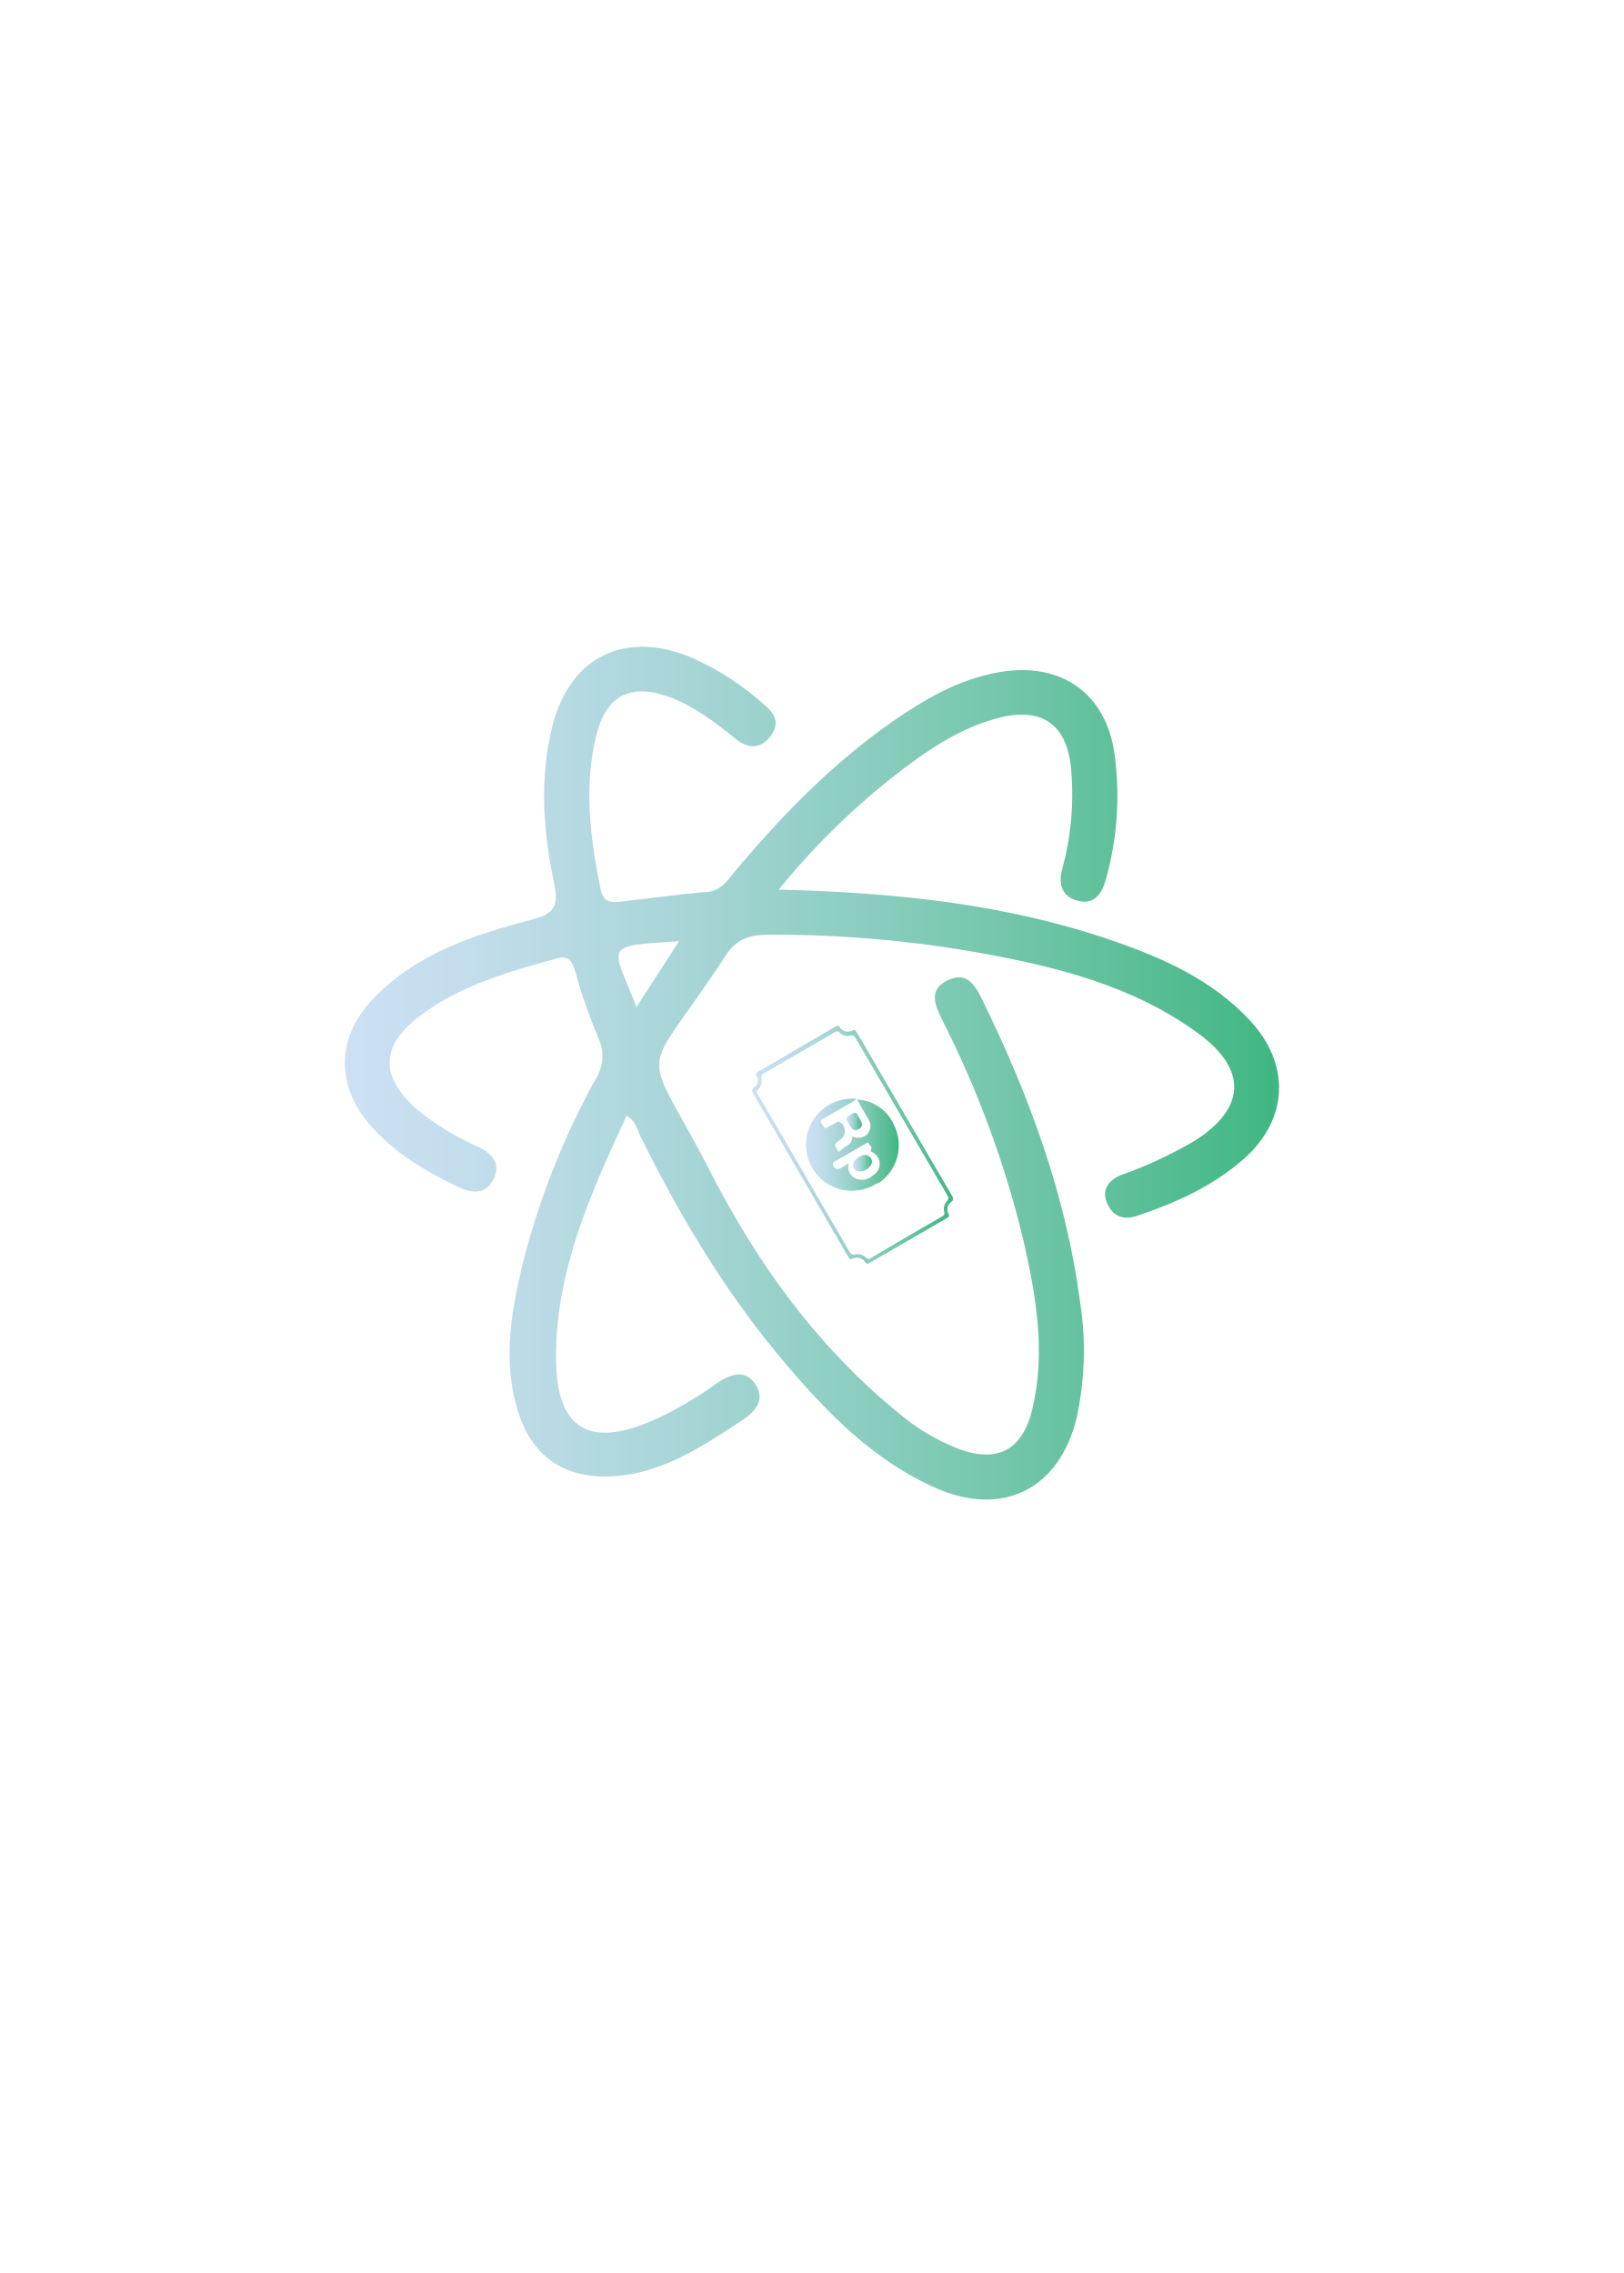
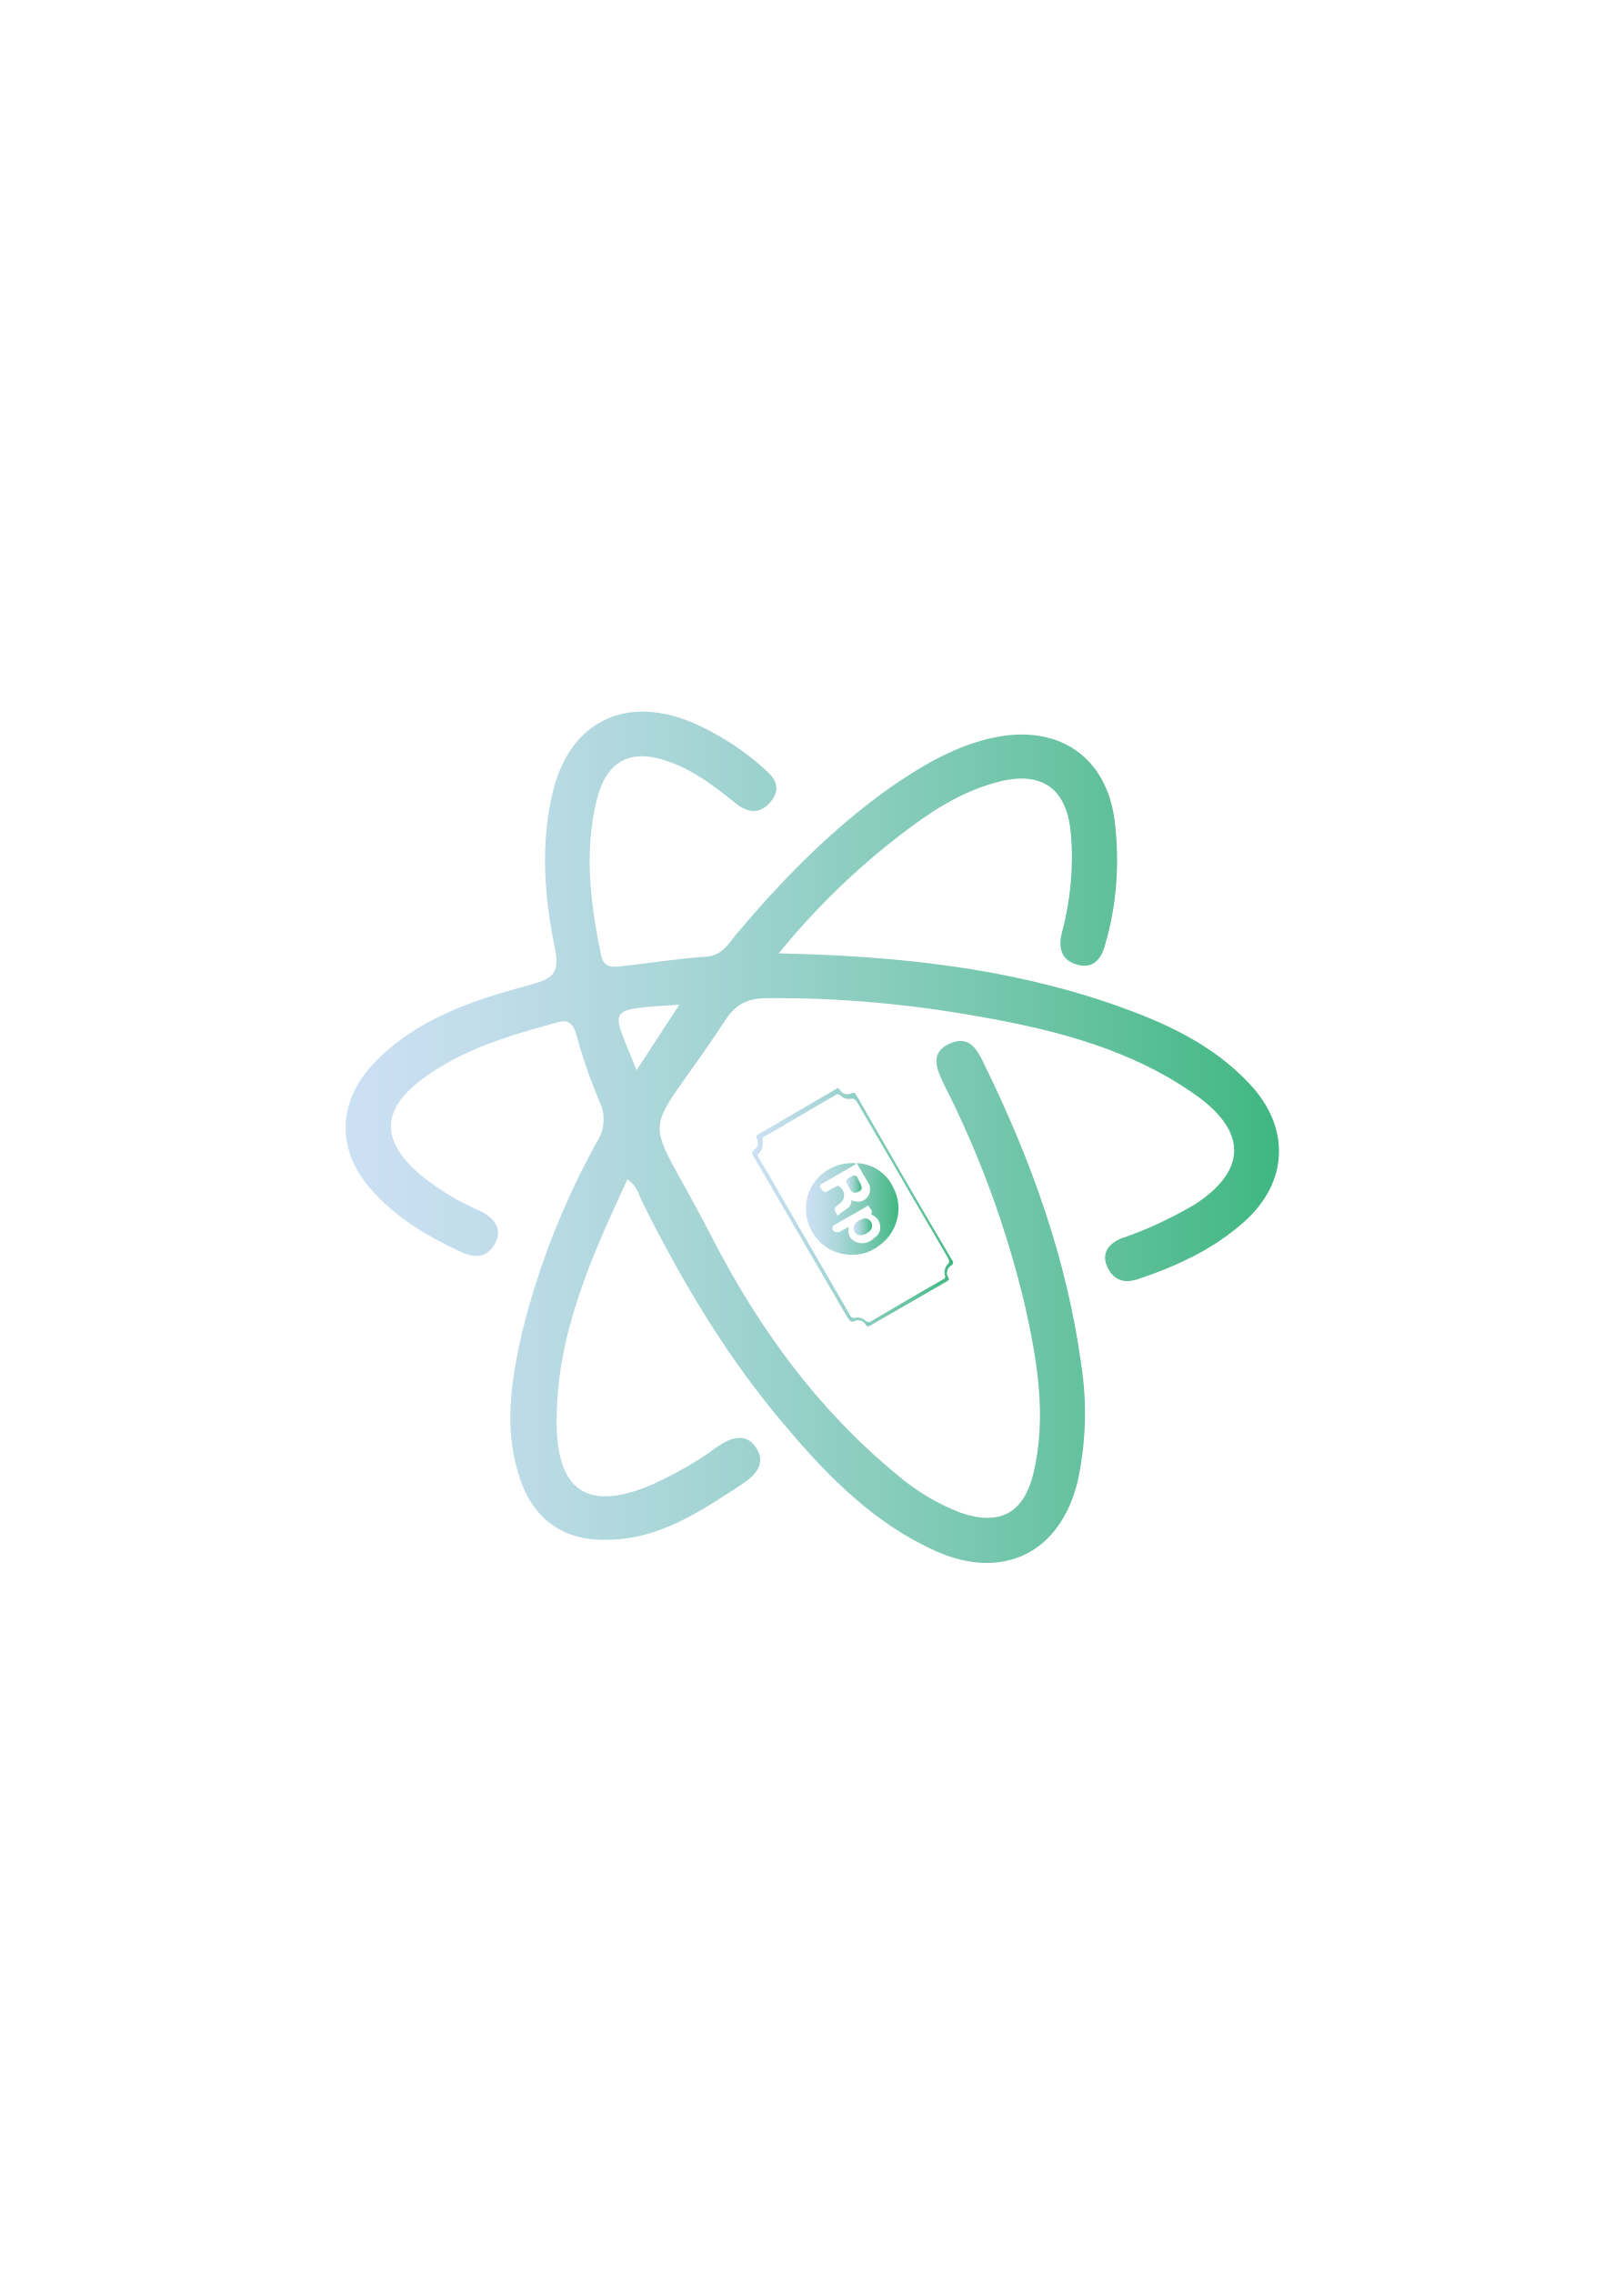
- <svg xmlns="http://www.w3.org/2000/svg" xmlns:xlink="http://www.w3.org/1999/xlink" id="Layer_1" data-name="Layer 1" viewBox="0 0 250 350">
-   <defs>
-     <style>.cls-1{fill:url(#linear-gradient);}.cls-2{fill:url(#linear-gradient-2);}.cls-3{fill:url(#linear-gradient-3);}.cls-4{fill:url(#linear-gradient-4);}.cls-5{fill:url(#linear-gradient-5);}.cls-6{fill:url(#linear-gradient-6);}.cls-7{fill:url(#linear-gradient-7);}.cls-8{fill:url(#linear-gradient-8);}.cls-9{fill:url(#linear-gradient-9);}.cls-10{fill:url(#linear-gradient-10);}.cls-11{fill:url(#linear-gradient-11);}.cls-12{fill:url(#linear-gradient-12);}</style>
-     <linearGradient id="linear-gradient" x1="53.07" y1="165.22" x2="196.93" y2="165.22" gradientUnits="userSpaceOnUse">
-       <stop offset="0" stop-color="#cce0f4" />
-       <stop offset="0.13" stop-color="#c3ddec" />
-       <stop offset="0.35" stop-color="#a9d6d8" />
-       <stop offset="0.63" stop-color="#80cab6" />
-       <stop offset="0.96" stop-color="#47b987" />
-       <stop offset="0.99" stop-color="#40b782" />
+ <svg xmlns="http://www.w3.org/2000/svg" version="1.1" id="Layer_1" x="0px" y="0px" viewBox="0 0 250 350" style="enable-background:new 0 0 250 350;" xml:space="preserve">
+   <style type="text/css">
+ 	.st0{fill:url(#SVGID_1_);}
+ 	.st1{fill:url(#SVGID_2_);}
+ 	.st2{fill:url(#SVGID_3_);}
+ 	.st3{fill:url(#SVGID_4_);}
+ 	.st4{fill:url(#SVGID_5_);}
+ 	.st5{fill:url(#SVGID_6_);}
+ 	.st6{fill:url(#SVGID_7_);}
+ 	.st7{fill:url(#SVGID_8_);}
+ 	.st8{fill:url(#SVGID_9_);}
+ 	.st9{fill:url(#SVGID_10_);}
+ 	.st10{fill:url(#SVGID_11_);}
+ 	.st11{fill:url(#SVGID_12_);}
+ </style>
+   <g>
+     <linearGradient id="SVGID_1_" gradientUnits="userSpaceOnUse" x1="53.078" y1="174.89" x2="196.922" y2="174.89" gradientTransform="matrix(1 0 0 -1 0 349.8898)">
+       <stop offset="0" style="stop-color:#CCE0F4" />
+       <stop offset="0.13" style="stop-color:#C3DDEC" />
+       <stop offset="0.35" style="stop-color:#A9D6D8" />
+       <stop offset="0.63" style="stop-color:#80CAB6" />
+       <stop offset="0.96" style="stop-color:#47B987" />
+       <stop offset="0.99" style="stop-color:#40B782" />
    </linearGradient>
-     <linearGradient id="linear-gradient-2" x1="115.78" y1="176.31" x2="146.76" y2="176.31" xlink:href="#linear-gradient" />
-     <linearGradient id="linear-gradient-3" x1="131.24" y1="175.01" x2="131.24" y2="175.01" xlink:href="#linear-gradient" />
-     <linearGradient id="linear-gradient-4" x1="131.95" y1="169.33" x2="131.97" y2="169.33" xlink:href="#linear-gradient" />
-     <linearGradient id="linear-gradient-5" x1="131.94" y1="169.31" x2="131.97" y2="169.31" xlink:href="#linear-gradient" />
-     <linearGradient id="linear-gradient-6" x1="124.18" y1="176.31" x2="138.37" y2="176.31" xlink:href="#linear-gradient" />
-     <linearGradient id="linear-gradient-7" x1="131.94" y1="169.33" x2="131.95" y2="169.33" xlink:href="#linear-gradient" />
-     <linearGradient id="linear-gradient-8" x1="131.97" y1="169.32" x2="131.97" y2="169.32" gradientTransform="translate(253.44 -7.68) rotate(72.4)" xlink:href="#linear-gradient" />
-     <linearGradient id="linear-gradient-9" x1="131.93" y1="169.37" x2="131.96" y2="169.37" xlink:href="#linear-gradient" />
-     <linearGradient id="linear-gradient-10" x1="131.94" y1="169.32" x2="131.97" y2="169.32" xlink:href="#linear-gradient" />
-     <linearGradient id="linear-gradient-11" x1="130.32" y1="172.69" x2="132.7" y2="172.69" xlink:href="#linear-gradient" />
-     <linearGradient id="linear-gradient-12" x1="131.37" y1="179.12" x2="134.27" y2="179.12" xlink:href="#linear-gradient" />
-   </defs>
-   <path class="cls-1" d="M192.44,157.12c-5.75-6.18-13.17-9.51-20.91-12.2-16.38-5.68-33.4-7.48-51.63-7.94a111.84,111.84,0,0,1,18.84-18.33c4.45-3.42,9.13-6.48,14.6-8,7.14-2,11.12.93,11.62,8.24a43.6,43.6,0,0,1-1.4,14.88c-.65,2.31-.09,4.18,2.16,4.87,2.57.78,3.85-.76,4.54-3.22a47.44,47.44,0,0,0,1.36-19.15c-1.25-9.54-8.3-14.41-17.73-12.78-6.23,1.08-11.53,4.16-16.59,7.7-9.11,6.36-16.78,14.25-23.92,22.7-1.24,1.47-2.2,3.29-4.62,3.47-4.41.33-8.8,1-13.2,1.47-1.55.18-2.67.09-3.08-1.91-1.62-7.91-2.64-15.84-.64-23.8,1.54-6.14,5.4-8,11.38-5.72,3.8,1.43,7,3.91,10.1,6.42,1.77,1.41,3.7,1.62,5.27-.4s.72-3.5-.87-4.87a43.15,43.15,0,0,0-11.1-7.23c-10.36-4.43-19-.2-21.64,10.74-1.92,7.95-1.35,16,.32,23.84.8,3.76,0,4.81-3.58,5.75-9,2.36-17.9,5.27-24.53,12.43-5.35,5.78-5.46,13-.35,19,3.71,4.33,8.48,7.18,13.55,9.62,2.21,1.06,4.31,1.33,5.57-1.07s-.18-4-2.39-5.07A40.7,40.7,0,0,1,64.4,171c-6-5.21-5.91-10,.47-14.73,6.22-4.61,13.53-6.68,20.85-8.69,1.88-.51,2.4.47,2.88,2.13a79.78,79.78,0,0,0,3.53,10.11,6.61,6.61,0,0,1-.47,6.41,119,119,0,0,0-11.36,29.06c-1.74,7.42-2.91,14.92-.43,22.41,2.14,6.48,6.82,9.77,13.6,9.65,8-.15,14.33-4.4,20.69-8.58,2.13-1.4,3.74-3.19,2.14-5.63s-4-1.51-6-.1a55,55,0,0,1-10,5.78c-9.76,4.16-14.59,1.05-14.69-9.45-.13-13.58,5.29-25.53,10.87-37.58,1.43.85,1.65,2.22,2.2,3.33,6.17,12.49,13.32,24.36,22.38,35,6.53,7.67,13.56,14.82,23,19,10.32,4.54,19,.2,21.68-10.69a48.38,48.38,0,0,0,.56-17.93c-2.16-16.31-7.74-31.58-14.94-46.29-1.11-2.27-2.32-4.74-5.41-3.29s-2,3.88-.85,6.2a154.15,154.15,0,0,1,12.53,34.12c1.93,8.53,3.41,17.16,1.27,25.89-1.51,6.17-5.32,8.15-11.25,6a33.17,33.17,0,0,1-9.85-6c-12-9.92-21-22.34-28.06-36-11.14-21.75-11.47-13.39,2-34,1.59-2.44,3.54-3.19,6.41-3.2a180,180,0,0,1,32.45,2.75c12,2.15,23.82,5.07,33.9,12.45,7.61,5.57,7.32,11.54-.61,16.56a66,66,0,0,1-11.26,5.24c-1.91.76-3.13,2.26-2.14,4.42.88,1.9,2.39,2.6,4.6,1.86,6-2,11.73-4.6,16.52-8.86C198.42,172.25,198.7,163.85,192.44,157.12ZM98,155.06c-3.85-9.77-5.29-9.33,6.56-10.14Z" />
-   <path class="cls-2" d="M145.83,187.55c.3-.17.38-.3.21-.65a1.36,1.36,0,0,1,.38-1.79c.47-.33.38-.55.15-1q-3.65-6.22-7.26-12.46l-6.43-11.06c-.32-.55-.65-1.1-1-1.66-.15-.28-.27-.42-.64-.25a1.42,1.42,0,0,1-1.93-.52c-.22-.28-.35-.28-.62-.12l-12,7c-.28.16-.35.28-.2.6a1.32,1.32,0,0,1-.29,1.74c-.64.43-.39.73-.13,1.18q7.19,12.34,14.37,24.69c.08.14.18.28.25.43s.27.29.55.17a1.43,1.43,0,0,1,1.94.48c.24.31.38.3.68.13Q139.83,191,145.83,187.55Zm-12.52,6.09a1.79,1.79,0,0,0-1.64-.49c-.49.11-.69-.06-.92-.46q-5.91-10.2-11.85-20.39c-.74-1.27-1.47-2.54-2.22-3.8-.16-.27-.22-.44.05-.72a1.88,1.88,0,0,0,.48-1.78.53.53,0,0,1,.32-.67q5.5-3.18,11-6.4a.53.53,0,0,1,.74.08,1.77,1.77,0,0,0,1.64.46c.48-.12.65.07.86.43q3.48,6,7,12t7,12c.23.39.4.67,0,1.09a1.7,1.7,0,0,0-.38,1.66.48.48,0,0,1-.29.62q-5.53,3.2-11,6.43A.49.49,0,0,1,133.31,193.64Z" />
-   <polygon class="cls-3" points="131.24 175.01 131.24 175.01 131.24 175.01 131.24 175.01" />
-   <path class="cls-4" d="M132,169.34v0h0Z" />
-   <path class="cls-5" d="M132,169.32h0Z" />
-   <path class="cls-6" d="M135.26,182.18a7,7,0,0,0,2.4-8.93,6.6,6.6,0,0,0-5.71-3.95h0v0c.56,1,1.13,1.94,1.68,2.91a1.91,1.91,0,0,1-.05,2.37,1.94,1.94,0,0,1-2.35.39h0a1.51,1.51,0,0,1-.76,1.41,6.72,6.72,0,0,0-1.3,1,.88.88,0,0,1-.15-.14c-.62-1-.62-1,.31-1.73a1.61,1.61,0,0,0,0-2.72c-.21-.19-.34-.05-.5,0-.47.27-1,.52-1.41.82s-.61-.18-.78-.44-.51-.53,0-.84c1.57-.88,3.11-1.8,4.66-2.7.19-.11.37-.25.55-.37,0,0,0,0,0,0h0a.93.93,0,0,0-.24-.07,7.09,7.09,0,1,0,3.54,12.95Zm-3.57-.74a1.9,1.9,0,0,1-1-2.32l-1.25.73a.75.75,0,0,1-1.2-.62c0-.23.13-.28.26-.36l4.85-2.82c.13-.07.31-.25.41,0s.6.57.36,1c-.15.24-.08.22.09.32a2,2,0,0,1,.31,3.53l-.22.17A2.44,2.44,0,0,1,131.68,181.44Z" />
-   <path class="cls-7" d="M131.94,169.31s0,0,0,0h0Z" />
-   <circle class="cls-8" cx="131.97" cy="169.32" transform="matrix(0.3, -0.95, 0.95, 0.3, -69.33, 243.89)" />
-   <path class="cls-9" d="M131.94,169.34s0,0,0,.06l0-.06h0Z" />
-   <path class="cls-10" d="M132,169.33h0Z" />
-   <path class="cls-11" d="M132.43,172.39a3.73,3.73,0,0,1-.32-.55c-.23-.63-.55-.59-1.05-.27-.89.57-.91.54-.41,1.41l.21.37c.42.7.79.83,1.37.49S132.84,173.12,132.43,172.39Z" />
-   <path class="cls-12" d="M134,178.23a1,1,0,0,0-.94-.38,2.39,2.39,0,0,0-.83.32c-.77.45-1,1-.81,1.56a.92.92,0,0,0,.91.66,2.14,2.14,0,0,0,1.76-1A.92.92,0,0,0,134,178.23Z" />
+     <path class="st0" d="M192.4,166.9c-5.8-6.2-13.2-9.5-20.9-12.2c-16.4-5.7-33.4-7.5-51.6-7.9c5.5-6.8,11.9-13,18.8-18.3   c4.4-3.4,9.1-6.5,14.6-8c7.1-2,11.1,0.9,11.6,8.2c0.4,5-0.1,10-1.4,14.9c-0.6,2.3-0.1,4.2,2.2,4.9c2.6,0.8,3.9-0.8,4.5-3.2   c1.8-6.2,2.2-12.7,1.4-19.1c-1.3-9.5-8.3-14.4-17.7-12.8c-6.2,1.1-11.5,4.2-16.6,7.7c-9.1,6.4-16.8,14.3-23.9,22.7   c-1.2,1.5-2.2,3.3-4.6,3.5c-4.4,0.3-8.8,1-13.2,1.5c-1.6,0.2-2.7,0.1-3.1-1.9c-1.6-7.9-2.6-15.8-0.6-23.8c1.5-6.1,5.4-8,11.4-5.7   c3.8,1.4,7,3.9,10.1,6.4c1.8,1.4,3.7,1.6,5.3-0.4s0.7-3.5-0.9-4.9c-3.3-3-7-5.4-11.1-7.2c-10.4-4.4-19-0.2-21.6,10.7   c-1.9,7.9-1.3,16,0.3,23.8c0.8,3.8,0,4.8-3.6,5.8c-9,2.4-17.9,5.3-24.5,12.4c-5.3,5.8-5.5,13-0.3,19c3.7,4.3,8.5,7.2,13.6,9.6   c2.2,1.1,4.3,1.3,5.6-1.1s-0.2-4-2.4-5.1c-3.3-1.4-6.4-3.3-9.2-5.6c-6-5.2-5.9-10,0.5-14.7c6.2-4.6,13.5-6.7,20.8-8.7   c1.9-0.5,2.4,0.5,2.9,2.1c0.9,3.4,2.1,6.8,3.5,10.1c1,2.1,0.8,4.5-0.5,6.4c-5,9.1-8.9,18.9-11.4,29.1c-1.7,7.4-2.9,14.9-0.4,22.4   c2.1,6.5,6.8,9.8,13.6,9.6c8-0.1,14.3-4.4,20.7-8.6c2.1-1.4,3.7-3.2,2.1-5.6s-4-1.5-6-0.1c-3.1,2.3-6.5,4.2-10,5.8   c-9.8,4.2-14.6,1.1-14.7-9.4c-0.1-13.6,5.3-25.5,10.9-37.6c1.4,0.9,1.7,2.2,2.2,3.3c6.2,12.5,13.3,24.4,22.4,35   c6.5,7.7,13.6,14.8,23,19c10.3,4.5,19,0.2,21.7-10.7c1.3-5.9,1.5-12,0.6-17.9c-2.2-16.3-7.7-31.6-14.9-46.3   c-1.1-2.3-2.3-4.7-5.4-3.3s-2,3.9-0.9,6.2c5.5,10.8,9.7,22.3,12.5,34.1c1.9,8.5,3.4,17.2,1.3,25.9c-1.5,6.2-5.3,8.1-11.3,6   c-3.6-1.4-6.9-3.4-9.9-6c-12-9.9-21-22.3-28.1-36c-11.1-21.8-11.5-13.4,2-34c1.6-2.4,3.5-3.2,6.4-3.2c10.9-0.1,21.7,0.9,32.4,2.8   c12,2.1,23.8,5.1,33.9,12.4c7.6,5.6,7.3,11.5-0.6,16.6c-3.6,2.1-7.4,3.9-11.3,5.2c-1.9,0.8-3.1,2.3-2.1,4.4   c0.9,1.9,2.4,2.6,4.6,1.9c6-2,11.7-4.6,16.5-8.9C198.4,182,198.7,173.6,192.4,166.9z M98,164.8c-3.8-9.8-5.3-9.3,6.6-10.1L98,164.8   z" />
+     <linearGradient id="SVGID_2_" gradientUnits="userSpaceOnUse" x1="115.783" y1="163.879" x2="146.745" y2="163.879" gradientTransform="matrix(1 0 0 -1 0 349.8898)">
+       <stop offset="0" style="stop-color:#CCE0F4" />
+       <stop offset="0.13" style="stop-color:#C3DDEC" />
+       <stop offset="0.35" style="stop-color:#A9D6D8" />
+       <stop offset="0.63" style="stop-color:#80CAB6" />
+       <stop offset="0.96" style="stop-color:#47B987" />
+       <stop offset="0.99" style="stop-color:#40B782" />
+     </linearGradient>
+     <path class="st1" d="M145.8,197.3c0.3-0.2,0.4-0.3,0.2-0.6c-0.4-0.6-0.2-1.4,0.4-1.8c0.5-0.3,0.4-0.6,0.1-1   c-2.4-4.1-4.9-8.3-7.3-12.5l-6.4-11.1c-0.3-0.6-0.6-1.1-1-1.7c-0.1-0.3-0.3-0.4-0.6-0.3c-0.7,0.4-1.5,0.2-1.9-0.5   c-0.2-0.3-0.4-0.3-0.6-0.1l-12,7c-0.3,0.2-0.3,0.3-0.2,0.6c0.4,0.6,0.2,1.3-0.3,1.7c-0.6,0.4-0.4,0.7-0.1,1.2   c4.8,8.2,9.6,16.5,14.4,24.7c0.1,0.1,0.2,0.3,0.3,0.4s0.3,0.3,0.6,0.2c0.7-0.4,1.5-0.2,1.9,0.5c0.2,0.3,0.4,0.3,0.7,0.1   C137.8,201.9,141.8,199.6,145.8,197.3z M133.3,203.4c-0.4-0.4-1-0.6-1.6-0.5c-0.5,0.1-0.7-0.1-0.9-0.5c-3.9-6.8-7.9-13.6-11.8-20.4   c-0.7-1.3-1.5-2.5-2.2-3.8c-0.2-0.3-0.2-0.4,0.1-0.7c0.5-0.5,0.6-1.1,0.5-1.8c-0.1-0.3,0-0.6,0.3-0.7c3.7-2.1,7.3-4.3,11-6.4   c0.2-0.2,0.6-0.1,0.7,0.1c0.4,0.4,1.1,0.6,1.6,0.5c0.5-0.1,0.6,0.1,0.9,0.4c2.3,4,4.7,8,7,12c2.3,4,4.7,8,7,12   c0.2,0.4,0.4,0.7,0,1.1c-0.4,0.4-0.6,1.1-0.4,1.7c0.1,0.2,0,0.5-0.3,0.6c0,0,0,0,0,0c-3.7,2.1-7.4,4.3-11,6.4   c-0.2,0.2-0.5,0.2-0.7,0.1C133.4,203.5,133.3,203.4,133.3,203.4z" />
+     <linearGradient id="SVGID_3_" gradientUnits="userSpaceOnUse" x1="131.227" y1="165.124" x2="131.227" y2="165.124" gradientTransform="matrix(1 0 0 -1 0 349.8898)">
+       <stop offset="0" style="stop-color:#CCE0F4" />
+       <stop offset="0.13" style="stop-color:#C3DDEC" />
+       <stop offset="0.35" style="stop-color:#A9D6D8" />
+       <stop offset="0.63" style="stop-color:#80CAB6" />
+       <stop offset="0.96" style="stop-color:#47B987" />
+       <stop offset="0.99" style="stop-color:#40B782" />
+     </linearGradient>
+     <polygon class="st2" points="131.2,184.8 131.2,184.8 131.2,184.8  " />
+     <linearGradient id="SVGID_4_" gradientUnits="userSpaceOnUse" x1="131.987" y1="170.794" x2="131.987" y2="170.794" gradientTransform="matrix(1 0 0 -1 0 349.8898)">
+       <stop offset="0" style="stop-color:#CCE0F4" />
+       <stop offset="0.13" style="stop-color:#C3DDEC" />
+       <stop offset="0.35" style="stop-color:#A9D6D8" />
+       <stop offset="0.63" style="stop-color:#80CAB6" />
+       <stop offset="0.96" style="stop-color:#47B987" />
+       <stop offset="0.99" style="stop-color:#40B782" />
+     </linearGradient>
+     <path class="st3" d="M132,179.1L132,179.1L132,179.1z" />
+     <linearGradient id="SVGID_5_" gradientUnits="userSpaceOnUse" x1="131.987" y1="170.814" x2="131.987" y2="170.814" gradientTransform="matrix(1 0 0 -1 0 349.8898)">
+       <stop offset="0" style="stop-color:#CCE0F4" />
+       <stop offset="0.13" style="stop-color:#C3DDEC" />
+       <stop offset="0.35" style="stop-color:#A9D6D8" />
+       <stop offset="0.63" style="stop-color:#80CAB6" />
+       <stop offset="0.96" style="stop-color:#47B987" />
+       <stop offset="0.99" style="stop-color:#40B782" />
+     </linearGradient>
+     <path class="st4" d="M132,179.1L132,179.1z" />
+     <linearGradient id="SVGID_6_" gradientUnits="userSpaceOnUse" x1="124.167" y1="163.867" x2="138.357" y2="163.867" gradientTransform="matrix(1 0 0 -1 0 349.8898)">
+       <stop offset="0" style="stop-color:#CCE0F4" />
+       <stop offset="0.13" style="stop-color:#C3DDEC" />
+       <stop offset="0.35" style="stop-color:#A9D6D8" />
+       <stop offset="0.63" style="stop-color:#80CAB6" />
+       <stop offset="0.96" style="stop-color:#47B987" />
+       <stop offset="0.99" style="stop-color:#40B782" />
+     </linearGradient>
+     <path class="st5" d="M135.2,191.9c2.9-1.9,4-5.8,2.4-8.9c-1-2.3-3.2-3.8-5.7-3.9l0,0l0,0c0.6,1,1.1,1.9,1.7,2.9   c0.5,0.7,0.5,1.7-0.1,2.4c-0.6,0.7-1.6,0.8-2.4,0.4l0,0c0,0.6-0.3,1.1-0.8,1.4c-0.5,0.3-0.9,0.6-1.3,1c-0.1,0-0.1-0.1-0.1-0.1   c-0.6-1-0.6-1,0.3-1.7c0.8-0.5,1-1.5,0.5-2.2c-0.1-0.2-0.3-0.4-0.5-0.5c-0.2-0.2-0.3-0.1-0.5,0c-0.5,0.3-1,0.5-1.4,0.8   s-0.6-0.2-0.8-0.4s-0.5-0.5,0-0.8c1.6-0.9,3.1-1.8,4.7-2.7c0.2-0.1,0.4-0.3,0.6-0.4l0,0l0,0c-0.1,0-0.2-0.1-0.2-0.1   c-3.9-0.2-7.3,2.7-7.5,6.6c-0.2,3.9,2.7,7.3,6.6,7.5c1.6,0.1,3.1-0.3,4.4-1.2L135.2,191.9z M131.7,191.2c-0.9-0.4-1.3-1.4-1-2.3   l-1.3,0.7c-0.3,0.2-0.8,0.2-1.1-0.1c-0.1-0.1-0.2-0.3-0.1-0.5c0-0.2,0.1-0.3,0.3-0.4l4.9-2.8c0.1-0.1,0.3-0.3,0.4,0s0.6,0.6,0.4,1   c-0.1,0.2-0.1,0.2,0.1,0.3c1,0.4,1.5,1.6,1.1,2.6c-0.2,0.4-0.4,0.7-0.8,0.9l-0.2,0.2C133.6,191.5,132.5,191.6,131.7,191.2   L131.7,191.2z" />
+     <linearGradient id="SVGID_7_" gradientUnits="userSpaceOnUse" x1="131.927" y1="170.824" x2="131.927" y2="170.824" gradientTransform="matrix(1 0 0 -1 0 349.8898)">
+       <stop offset="0" style="stop-color:#CCE0F4" />
+       <stop offset="0.13" style="stop-color:#C3DDEC" />
+       <stop offset="0.35" style="stop-color:#A9D6D8" />
+       <stop offset="0.63" style="stop-color:#80CAB6" />
+       <stop offset="0.96" style="stop-color:#47B987" />
+       <stop offset="0.99" style="stop-color:#40B782" />
+     </linearGradient>
+     <path class="st6" d="M131.9,179.1L131.9,179.1L131.9,179.1z" />
+     <linearGradient id="SVGID_8_" gradientUnits="userSpaceOnUse" x1="132.308" y1="170.395" x2="132.308" y2="170.395" gradientTransform="matrix(0.9962 -1.294149e-03 -1.294149e-03 -0.9962 -0.4879 348.9961)">
+       <stop offset="0" style="stop-color:#CCE0F4" />
+       <stop offset="0.13" style="stop-color:#C3DDEC" />
+       <stop offset="0.35" style="stop-color:#A9D6D8" />
+       <stop offset="0.63" style="stop-color:#80CAB6" />
+       <stop offset="0.96" style="stop-color:#47B987" />
+       <stop offset="0.99" style="stop-color:#40B782" />
+     </linearGradient>
+     <polygon class="st7" points="131.1,179.1 131.1,179.1 131.1,179.1 131.1,179.1  " />
+     <linearGradient id="SVGID_9_" gradientUnits="userSpaceOnUse" x1="131.927" y1="170.764" x2="131.927" y2="170.764" gradientTransform="matrix(1 0 0 -1 0 349.8898)">
+       <stop offset="0" style="stop-color:#CCE0F4" />
+       <stop offset="0.13" style="stop-color:#C3DDEC" />
+       <stop offset="0.35" style="stop-color:#A9D6D8" />
+       <stop offset="0.63" style="stop-color:#80CAB6" />
+       <stop offset="0.96" style="stop-color:#47B987" />
+       <stop offset="0.99" style="stop-color:#40B782" />
+     </linearGradient>
+     <path class="st8" d="M131.9,179.1C131.9,179.1,131.9,179.1,131.9,179.1L131.9,179.1L131.9,179.1z" />
+     <linearGradient id="SVGID_10_" gradientUnits="userSpaceOnUse" x1="131.987" y1="170.804" x2="131.987" y2="170.804" gradientTransform="matrix(1 0 0 -1 0 349.8898)">
+       <stop offset="0" style="stop-color:#CCE0F4" />
+       <stop offset="0.13" style="stop-color:#C3DDEC" />
+       <stop offset="0.35" style="stop-color:#A9D6D8" />
+       <stop offset="0.63" style="stop-color:#80CAB6" />
+       <stop offset="0.96" style="stop-color:#47B987" />
+       <stop offset="0.99" style="stop-color:#40B782" />
+     </linearGradient>
+     <path class="st9" d="M132,179.1L132,179.1z" />
+     <linearGradient id="SVGID_11_" gradientUnits="userSpaceOnUse" x1="130.308" y1="167.452" x2="132.688" y2="167.452" gradientTransform="matrix(1 0 0 -1 0 349.8898)">
+       <stop offset="0" style="stop-color:#CCE0F4" />
+       <stop offset="0.13" style="stop-color:#C3DDEC" />
+       <stop offset="0.35" style="stop-color:#A9D6D8" />
+       <stop offset="0.63" style="stop-color:#80CAB6" />
+       <stop offset="0.96" style="stop-color:#47B987" />
+       <stop offset="0.99" style="stop-color:#40B782" />
+     </linearGradient>
+     <path class="st10" d="M132.4,182.1c-0.1-0.2-0.2-0.4-0.3-0.6c-0.2-0.6-0.6-0.6-1.1-0.3c-0.9,0.6-0.9,0.5-0.4,1.4l0.2,0.4   c0.4,0.7,0.8,0.8,1.4,0.5S132.8,182.9,132.4,182.1z" />
+     <linearGradient id="SVGID_12_" gradientUnits="userSpaceOnUse" x1="131.357" y1="161.019" x2="134.255" y2="161.019" gradientTransform="matrix(1 0 0 -1 0 349.8898)">
+       <stop offset="0" style="stop-color:#CCE0F4" />
+       <stop offset="0.13" style="stop-color:#C3DDEC" />
+       <stop offset="0.35" style="stop-color:#A9D6D8" />
+       <stop offset="0.63" style="stop-color:#80CAB6" />
+       <stop offset="0.96" style="stop-color:#47B987" />
+       <stop offset="0.99" style="stop-color:#40B782" />
+     </linearGradient>
+     <path class="st11" d="M134,188c-0.2-0.3-0.6-0.4-0.9-0.4c-0.3,0.1-0.6,0.2-0.8,0.3c-0.8,0.4-1,1-0.8,1.6c0.1,0.4,0.5,0.7,0.9,0.7   c0.7,0,1.4-0.4,1.8-1C134.3,188.8,134.3,188.3,134,188z" />
+   </g>
</svg>
